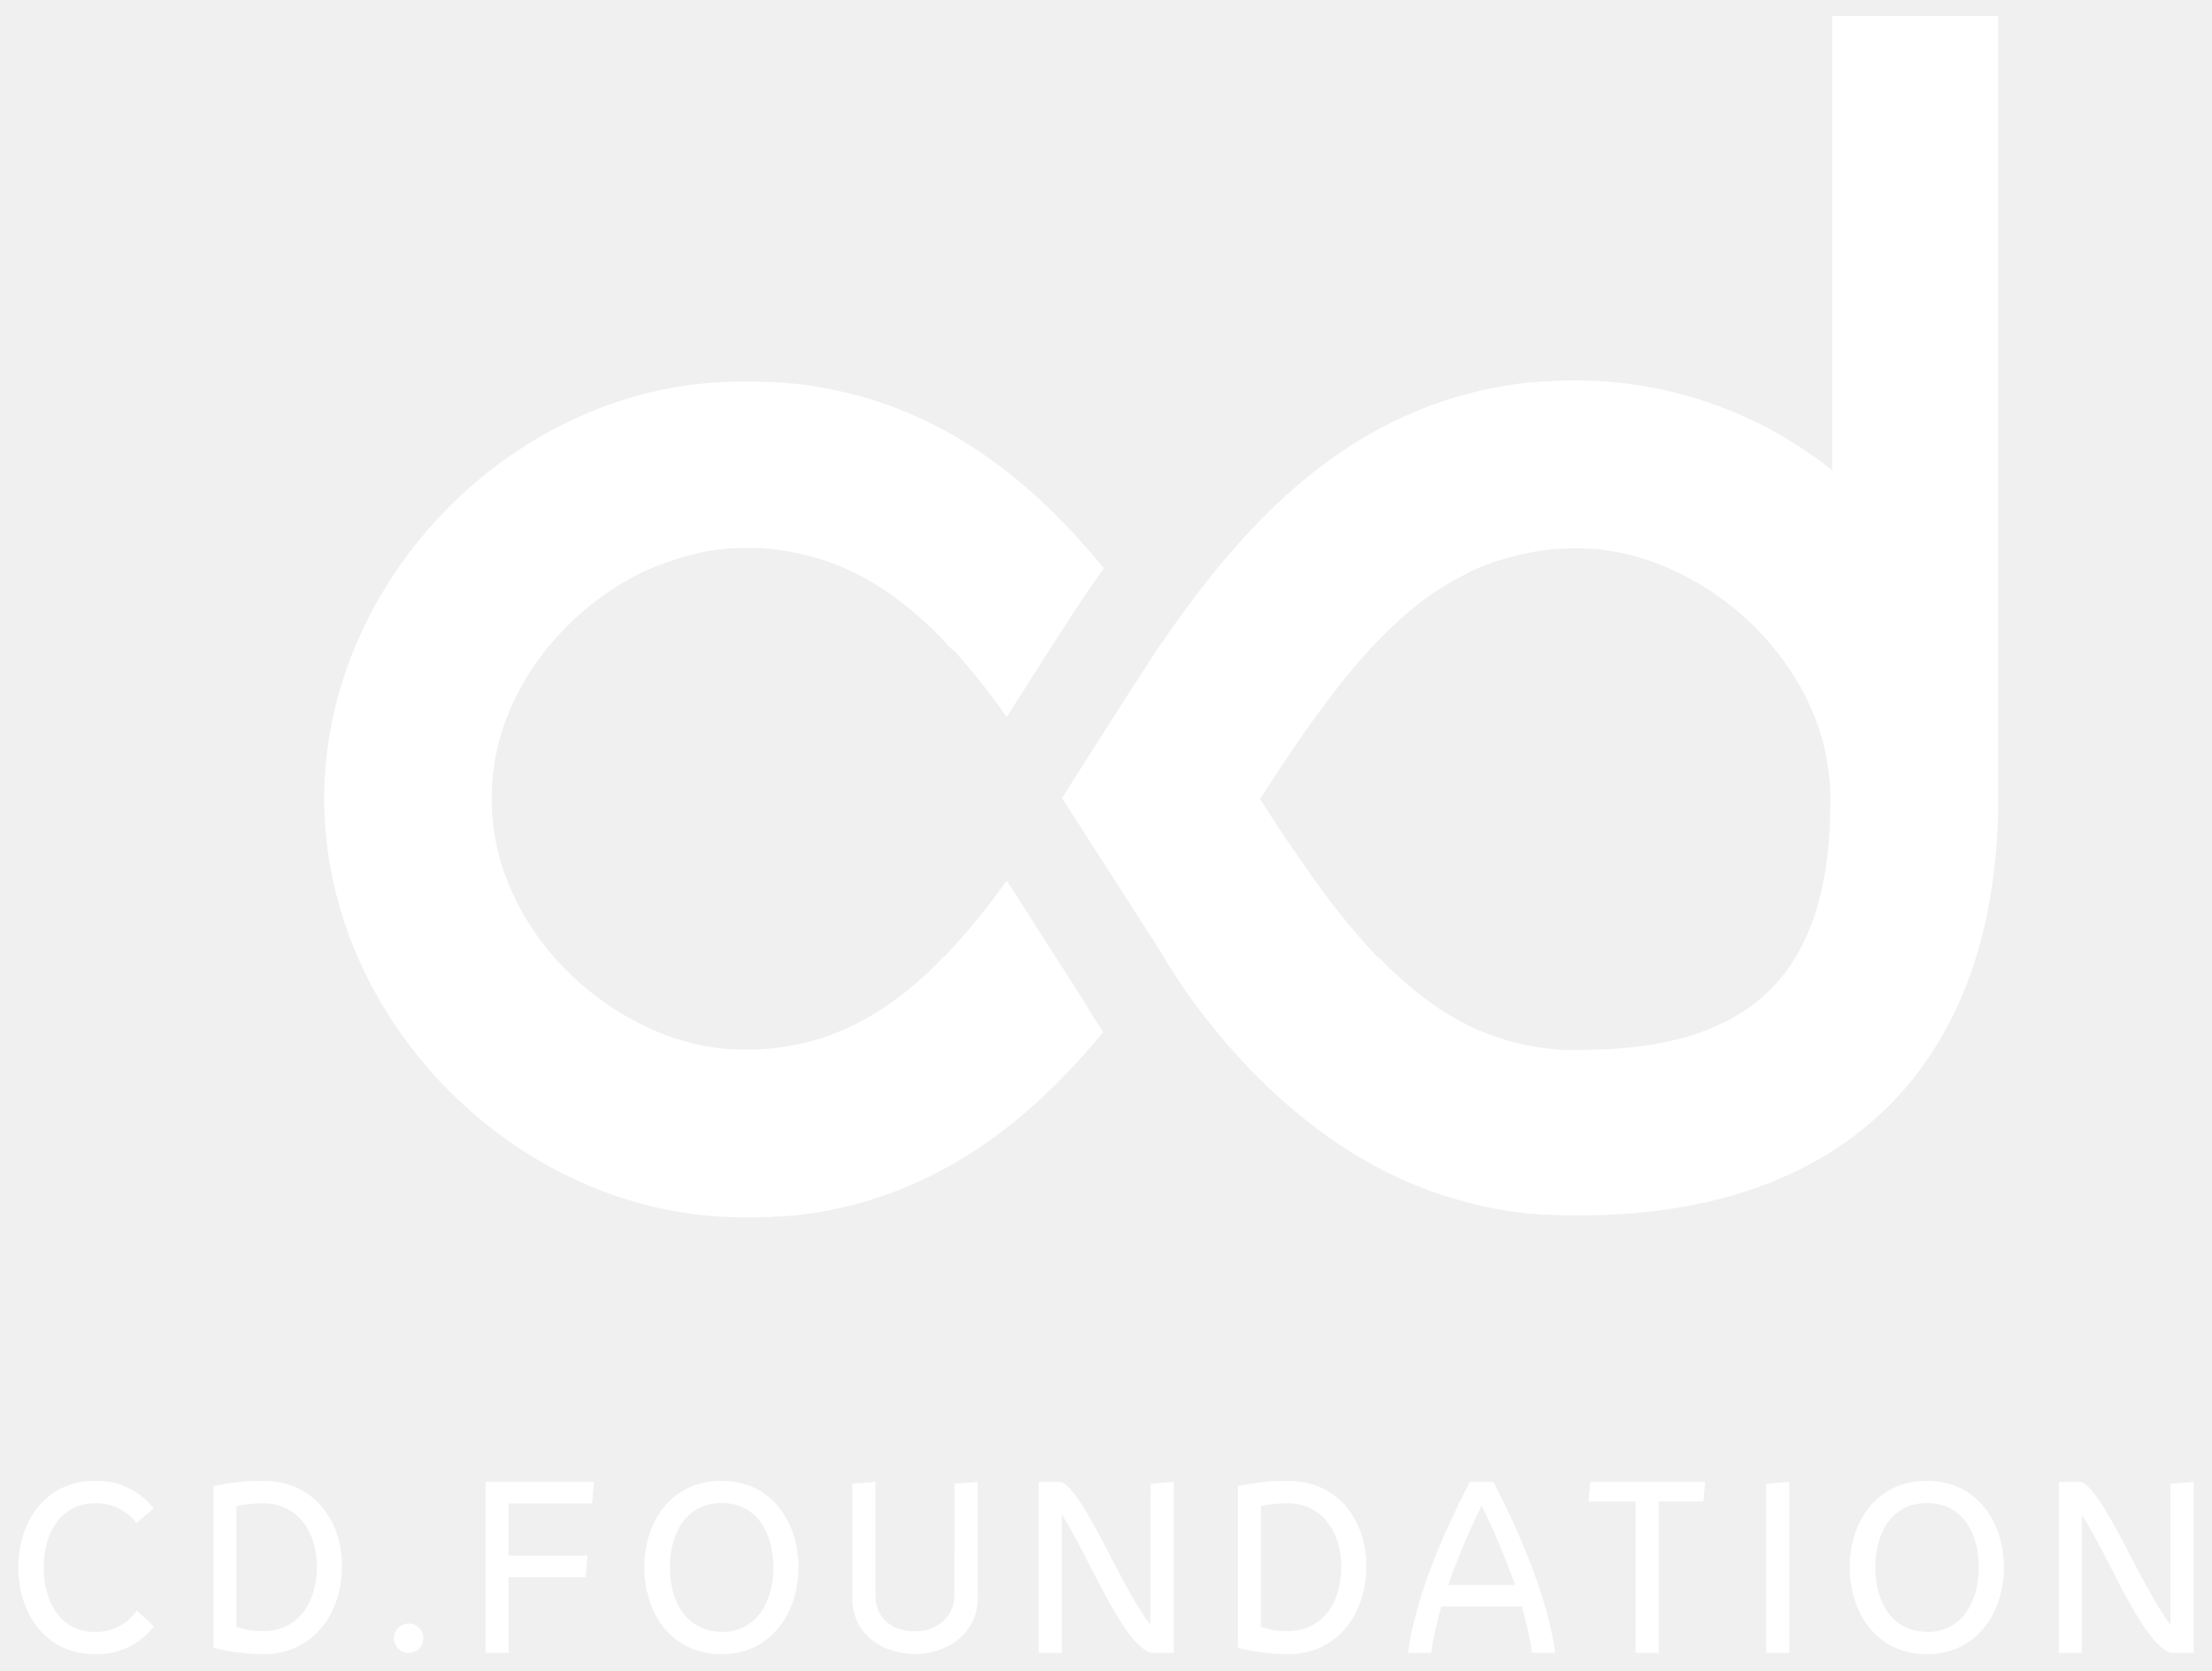
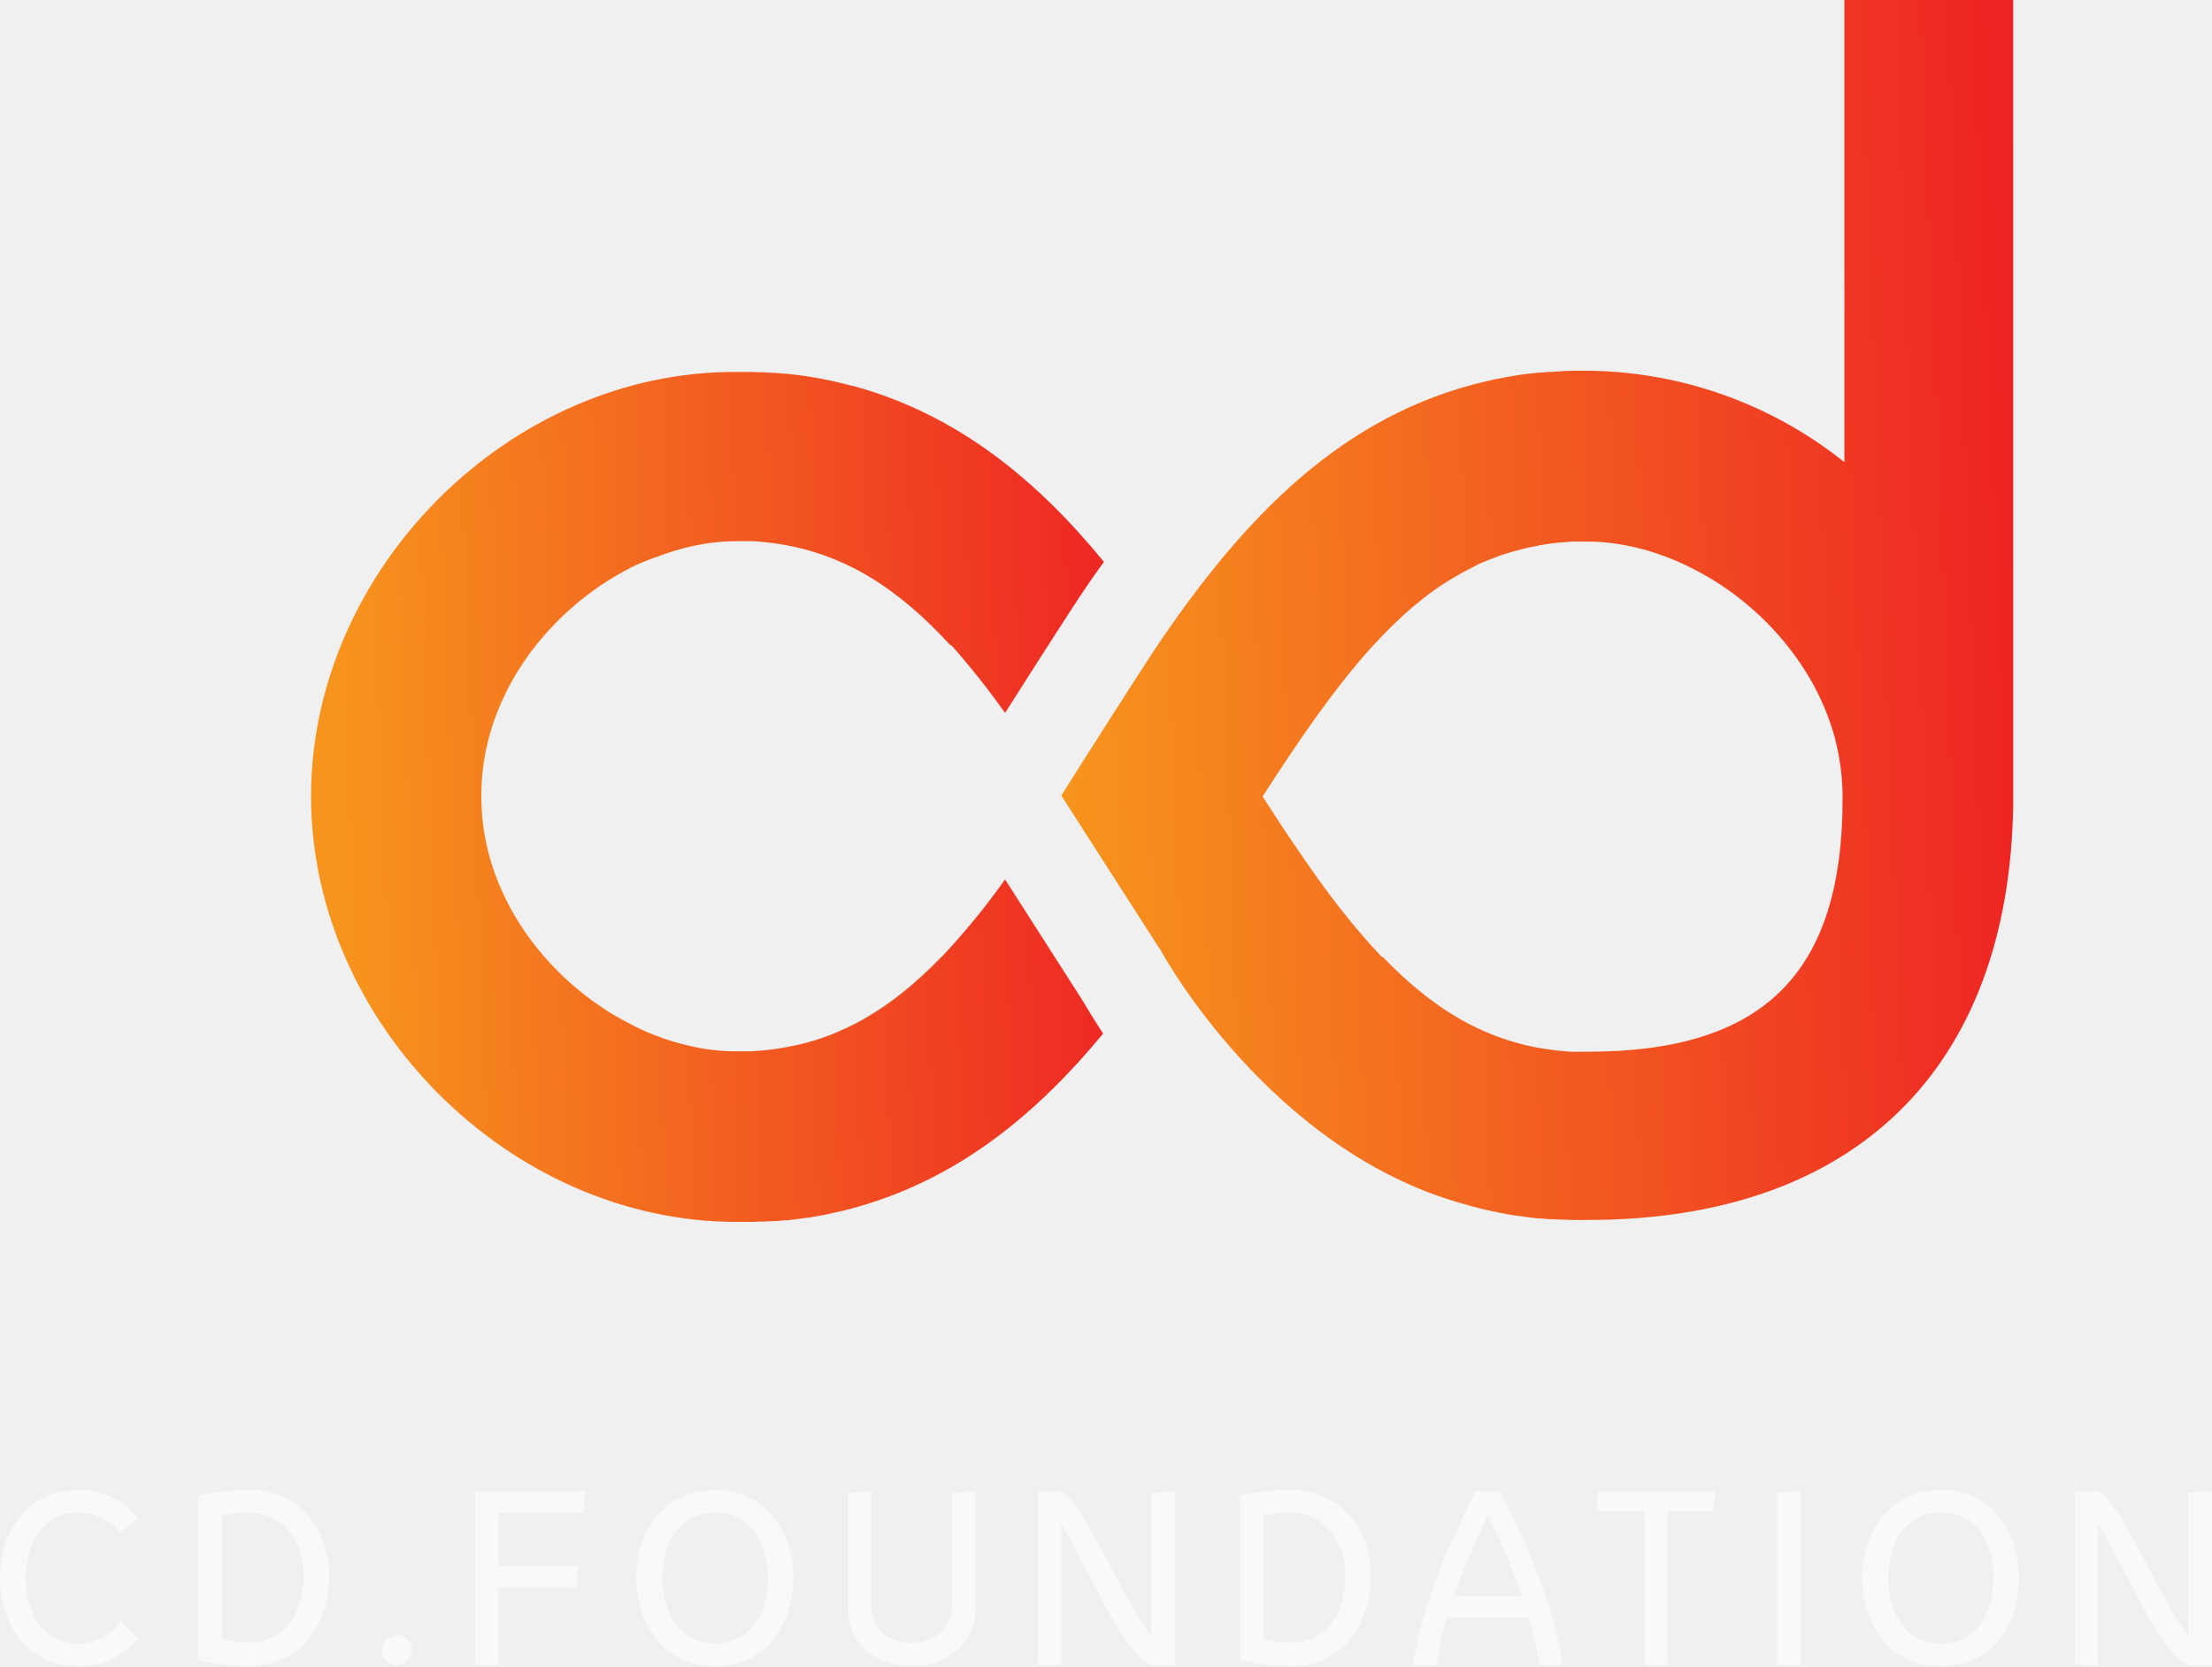
- <svg xmlns="http://www.w3.org/2000/svg" id="Layer_1" data-name="Layer 1" viewBox="0 0 388.9 293.71">
+ <svg xmlns="http://www.w3.org/2000/svg" id="a" viewBox="0 0 382.46 288.11">
  <defs>
-     <style>.cls-1{fill:#fff;}</style>
+     <linearGradient id="b" x1="205.65" y1="140.05" x2="59.36" y2="145.6" gradientTransform="translate(0 -5.2)" gradientUnits="userSpaceOnUse">
+       <stop offset="0" stop-color="#ed1c24" />
+       <stop offset="1" stop-color="#f7941d" />
+     </linearGradient>
+     <linearGradient id="c" x1="207.32" y1="184.01" x2="61.04" y2="189.57" gradientTransform="translate(0 -5.2)" gradientUnits="userSpaceOnUse">
+       <stop offset="0" stop-color="#ed1c24" />
+       <stop offset="1" stop-color="#f7941d" />
+     </linearGradient>
+     <linearGradient id="d" x1="204.71" y1="115.26" x2="58.43" y2="120.82" gradientTransform="translate(0 -5.2)" gradientUnits="userSpaceOnUse">
+       <stop offset="0" stop-color="#ed1c24" />
+       <stop offset="1" stop-color="#f7941d" />
+     </linearGradient>
+     <linearGradient id="e" x1="360.32" y1="108.21" x2="183.78" y2="115.15" gradientTransform="translate(0 -5.2)" gradientUnits="userSpaceOnUse">
+       <stop offset="0" stop-color="#ed1c24" />
+       <stop offset="1" stop-color="#f7941d" />
+     </linearGradient>
  </defs>
-   <path class="cls-1" d="M16.74,287c-6,0-9.06-5.15-9.06-11.32s3.05-11.33,9.06-11.33a8.87,8.87,0,0,1,7.26,3.48l3-2.58a12.58,12.58,0,0,0-10.31-4.84c-8.71,0-13.47,7.22-13.47,15.19s4.65,15.3,13.55,15.3A12.48,12.48,0,0,0,27.05,286l-3-2.77A8.8,8.8,0,0,1,16.74,287Z" />
-   <path class="cls-1" d="M46.3,260.41a40.819,40.819,0,0,0-8.78.93v28.43a35.92,35.92,0,0,0,8.75,1.13c8.9,0,13.86-7.3,13.86-15.46S55.05,260.41,46.3,260.41Zm-.11,26.43a14.21,14.21,0,0,1-4.61-.74v-21.24a21,21,0,0,1,4.61-.51c6.09,0,9.53,5,9.53,11.09C55.72,281.77,52.51,286.84,46.19,286.84Z" />
-   <path class="cls-1" d="M71.92,285.52a2.58,2.58,0,1,0,2.499,2.658q.002-.064.001-.128A2.52,2.52,0,0,0,71.92,285.52Z" />
-   <polygon class="cls-1" points="85.36 290.67 89.42 290.67 89.42 277.36 102.97 277.36 103.28 273.57 89.42 273.57 89.42 264.39 104.1 264.39 104.41 260.6 85.36 260.6 85.36 290.67" />
-   <path class="cls-1" d="M126.87,260.41c-8.94,0-13.59,7.26-13.59,15.19s4.65,15.3,13.59,15.3c8.75,0,13.51-7.34,13.51-15.3S135.62,260.41,126.87,260.41Zm0,26.55c-6,0-9.1-5.15-9.1-11.32s3-11.33,9.1-11.33,9.1,5.12,9.1,11.33S132.88,287,126.83,287Z" />
-   <path class="cls-1" d="M167.79,280.67c0,3.17-2.61,6.21-6.87,6.21-4.8,0-7-3-7-6.21V260.6l-4.06.31V281c0,6.75,5.66,9.87,11.09,9.87,5.12,0,10.94-3.27,10.94-9.87V260.6l-4.07.31Z" />
-   <path class="cls-1" d="M202.24,285.71c-5.12-6.56-11.48-23.15-15.62-25.11h-4v30.07h4.06V266.34c4.8,7.42,10.5,22.49,15.62,24.33h4.06V260.6l-4.06.31Z" />
-   <path class="cls-1" d="M226.41,260.41a40.749,40.749,0,0,0-8.78.93v28.43a35.9,35.9,0,0,0,8.74,1.13c8.91,0,13.86-7.3,13.86-15.46S235.16,260.41,226.41,260.41Zm-.12,26.43a14.2,14.2,0,0,1-4.6-.74v-21.24a20.929,20.929,0,0,1,4.6-.51c6.1,0,9.53,5,9.53,11.09,0,6.33-3.2,11.4-9.53,11.4Z" />
-   <path class="cls-1" d="M258.4,260.6c-4.69,9.14-9.46,20-10.86,30.07h4.06a62.593,62.593,0,0,1,1.8-8.16h14.17a62.592,62.592,0,0,1,1.8,8.16h4.06c-1.41-10-6.17-20.93-10.86-30.07Zm-3.79,18.12a123.616,123.616,0,0,1,5.89-13.94,129.232,129.232,0,0,1,5.86,13.94Z" />
-   <polygon class="cls-1" points="279.29 264.04 287.57 264.04 287.57 290.67 291.63 290.67 291.63 264.04 299.48 264.04 299.79 260.6 279.6 260.6 279.29 264.04" />
-   <polygon class="cls-1" points="310.53 290.67 314.59 290.67 314.59 260.6 310.53 260.92 310.53 290.67" />
-   <path class="cls-1" d="M338.8,260.41c-8.94,0-13.59,7.26-13.59,15.19s4.65,15.3,13.59,15.3c8.75,0,13.51-7.34,13.51-15.3S347.55,260.41,338.8,260.41Zm0,26.55c-6.05,0-9.1-5.15-9.1-11.32s3-11.33,9.1-11.33,9.1,5.12,9.1,11.33S344.82,287,338.76,287Z" />
-   <path class="cls-1" d="M381.6,260.91v24.8c-5.11-6.56-11.48-23.15-15.62-25.11h-4v30.07H366V266.34c4.81,7.42,10.51,22.49,15.62,24.33h4.06V260.6Z" />
-   <path class="cls-1" d="M137.17,184.19c1.42-.19,2.8-.44,4.15-.76s2.66-.69,4-1.12c7.72-2.62,14.41-7.41,20.81-14.07l-.08-.1C157.5,177,148.49,182.64,137.17,184.19Z" />
-   <path class="cls-1" d="M177,154.85a127.34,127.34,0,0,1-10.95,13.39c-6.4,6.66-13.09,11.45-20.81,14.07a40.378,40.378,0,0,1-4,1.12c-1.39.31-2.73.57-4.15.76-.47.07-.94.13-1.42.18l-.77.07c-.61.05-1.22.1-1.84.13h-2.59a35.73,35.73,0,0,1-7.76-.88A42.19,42.19,0,0,1,117,182a36.38,36.38,0,0,1-3.82-1.65c-1.26-.65-2.5-1.28-3.72-2a50.23,50.23,0,0,1-14.44-13c-.87-1.17-1.69-2.39-2.46-3.64-.38-.63-.74-1.26-1.09-1.91a43.886,43.886,0,0,1-1.91-4,39.44,39.44,0,0,1,0-30.75,43.889,43.889,0,0,1,1.91-4c.35-.65.71-1.28,1.09-1.91.77-1.25,1.59-2.47,2.46-3.64a50.41,50.41,0,0,1,14.44-13c1.22-.72,2.46-1.39,3.72-2q1.871-.845,3.82-1.5a42.191,42.191,0,0,1,5.83-1.75,35.731,35.731,0,0,1,7.76-.88h2.64c.61,0,1.22.08,1.82.13l.88.09.86.1c1.52.2,3,.47,4.45.81.72.17,1.43.36,2.13.56a43.21,43.21,0,0,1,10,4.37c1.26.75,2.49,1.56,3.71,2.44a62.88,62.88,0,0,1,7.08,6q1.72,1.68,3.43,3.54l.07-.11A134.56,134.56,0,0,1,177,126.07c4.59-7.24,11.53-18.12,14-21.73,1-1.45,2-2.92,3.09-4.4C182.66,86,168.91,74.42,150.54,69.48h-.13c-.89-.24-1.78-.46-2.69-.67l-.38-.09c-.88-.19-1.77-.37-2.66-.53l-.53-.1c-1-.18-2.09-.34-3.16-.48h-.12c-.58-.08-1.16-.14-1.75-.2h-.33l-1.58-.14h-.48l-1.48-.1h-.57l-1.5-.06h-2.63C91.34,66.9,57,101.28,57,140.48s34.38,73.59,73.59,73.59h2.65l1.46-.06h.62l1.41-.08h.57l1.44-.13h.48l1.53-.18.35-.05,1.66-.23h.18c1-.16,2-.34,3-.53l.55-.12c.81-.17,1.61-.35,2.41-.54l.49-.12c.85-.22,1.7-.44,2.54-.69l.2-.06c17.5-5.13,30.75-16.37,41.83-29.78-1.72-2.59-2.87-4.53-3.41-5.47Z" />
-   <path class="cls-1" d="M133,184.58h.19c.62,0,1.23-.08,1.84-.13-.61.05-1.22.1-1.85.13Z" />
-   <polygon class="cls-1" points="167.59 114.34 167.52 114.45 167.52 114.45 167.59 114.34" />
-   <path class="cls-1" d="M322.12,2.8V82.71a72.19,72.19,0,0,0-44.4-15.81h-2.63l-1.5.06L273,67l-1.48.1h-.48l-1.58.14h-.33c-.59.06-1.17.12-1.75.2h-.13c-1.06.13-2.11.3-3.15.48l-.53.1c-.9.16-1.78.34-2.66.53l-.38.09c-25.62,5.79-42.49,24.32-56.41,44.59h0c-.59.86-1.14,1.73-1.72,2.59-1.9,2.89-4.61,7.11-7.29,11.31-3.52,5.51-7,11-8.39,13.22l17.41,27.13h0s18.57,34.16,52.07,43.46l.2.06c.84.25,1.69.47,2.54.69l.49.12c.79.2,1.6.37,2.41.54l.55.12c1,.19,2,.37,3,.53h.18l1.66.23.35.05,1.53.18h.48l1.44.13h.57l1.41.08h.62l1.46.06h2.65c46.18,0,72.9-26.14,73.57-71.81h0V2.8Zm-44.4,181.84h-2.59c-.62,0-1.23-.08-1.84-.13l-.77-.07c-.48-.05-.95-.11-1.42-.18a41.431,41.431,0,0,1-8.08-1.92,41.881,41.881,0,0,1-5.6-2.39,47.1,47.1,0,0,1-5.28-3.18c-.85-.59-1.7-1.21-2.54-1.87a69.559,69.559,0,0,1-7.33-6.69l-.08.1h0c-1.06-1.1-2.1-2.27-3.15-3.47-.13-.14-.25-.3-.38-.45-.53-.61-1.06-1.22-1.59-1.87s-.95-1.18-1.42-1.77-.75-.93-1.13-1.42c-1.7-2.19-3.39-4.51-5.11-7-.59-.84-1.18-1.71-1.78-2.58-.32-.48-.65-1-1-1.46-.57-.86-1.15-1.7-1.73-2.58l-.3-.46c-1-1.53-2-3.11-3.08-4.73q2.49-3.89,4.91-7.48c1.61-2.39,3.2-4.69,4.78-6.87s3.14-4.26,4.72-6.23,3.14-3.82,4.73-5.56q1.71-1.86,3.43-3.54c1.16-1.13,2.32-2.19,3.51-3.19s2.37-1.93,3.59-2.81a48.619,48.619,0,0,1,6.54-3.9c.28-.14.56-.31.85-.45l.19-.1c1.19-.55,2.4-1,3.63-1.46l.41-.17c.23-.07.47-.12.7-.2.92-.3,1.87-.57,2.82-.8l1.16-.29c1.31-.28,2.64-.53,4-.71l.86-.1.88-.09c.6,0,1.21-.1,1.82-.13h2.64a35.82,35.82,0,0,1,3.86.22,40.53,40.53,0,0,1,5.85,1.14c1.3.36,2.6.78,3.88,1.27a41.134,41.134,0,0,1,3.82,1.65c1.26.61,2.5,1.28,3.72,2s2.42,1.52,3.58,2.35,2.3,1.73,3.4,2.68a49.35,49.35,0,0,1,7.46,8c.87,1.17,1.69,2.39,2.46,3.64a43.11,43.11,0,0,1,4.49,10.06,39.999,39.999,0,0,1,1,4.36,38.469,38.469,0,0,1,.6,6.83C321.87,171,308.25,184.64,277.72,184.64Z" />
+   <path d="m13.52,284.2c-6,0-9.06-5.15-9.06-11.32s3.05-11.33,9.06-11.33c2.84-.07,5.54,1.23,7.26,3.48l3-2.58c-2.47-3.17-6.3-4.96-10.31-4.84-8.71,0-13.47,7.22-13.47,15.19s4.65,15.3,13.55,15.3c4.02.12,7.84-1.71,10.28-4.9l-3-2.77c-1.66,2.39-4.4,3.8-7.31,3.77h0Zm29.56-26.59c-2.95,0-5.9.3-8.78.93v28.43c2.86.73,5.8,1.11,8.75,1.13,8.9,0,13.86-7.3,13.86-15.46s-5.08-15.03-13.83-15.03Zm-.11,26.43c-1.57,0-3.12-.24-4.61-.74v-21.24c1.51-.34,3.06-.51,4.61-.51,6.09,0,9.53,5,9.53,11.09s-3.21,11.4-9.53,11.4Zm25.73-1.32c-1.42-.04-2.61,1.08-2.66,2.5-.04,1.42,1.08,2.61,2.5,2.66,1.42.04,2.61-1.08,2.66-2.5v-.13c0-1.39-1.11-2.52-2.5-2.53Zm13.44,5.15h4.06v-13.31h13.55l.31-3.79h-13.86v-9.18h14.68l.31-3.79h-19.05v30.07Zm41.51-30.26c-8.94,0-13.59,7.26-13.59,15.19s4.65,15.3,13.59,15.3,13.51-7.34,13.51-15.3-4.76-15.19-13.51-15.19Zm0,26.55c-6,0-9.1-5.15-9.1-11.32s3-11.33,9.1-11.33,9.1,5.12,9.1,11.33-3.09,11.36-9.14,11.36l.04-.04Zm40.92-6.29c0,3.17-2.61,6.21-6.87,6.21-4.8,0-7-3-7-6.21v-20.07l-4.06.31v20.09c0,6.75,5.66,9.87,11.09,9.87,5.12,0,10.94-3.27,10.94-9.87v-20.4l-4.07.31-.03,19.76Zm34.45,5.04c-5.12-6.56-11.48-23.15-15.62-25.11h-4v30.07h4.06v-24.33c4.8,7.42,10.5,22.49,15.62,24.33h4.06v-30.07l-4.06.31-.06,24.8Zm24.17-25.3c-2.95,0-5.9.3-8.78.93v28.43c2.86.73,5.79,1.11,8.74,1.13,8.91,0,13.86-7.3,13.86-15.46s-5.07-15.03-13.82-15.03h0Zm-.12,26.43c-1.56,0-3.12-.24-4.6-.74v-21.24c1.51-.34,3.05-.51,4.6-.51,6.1,0,9.53,5,9.53,11.09s-3.2,11.4-9.53,11.4Zm32.11-26.24c-4.69,9.14-9.46,20-10.86,30.07h4.06c.42-2.76,1.02-5.48,1.8-8.16h14.17c.78,2.68,1.38,5.4,1.8,8.16h4.06c-1.41-10-6.17-20.93-10.86-30.07h-4.17Zm-3.79,18.12c1.68-4.76,3.64-9.42,5.89-13.94,2.22,4.53,4.18,9.18,5.86,13.94h-11.75Zm24.68-14.68h8.28v26.63h4.06v-26.63h7.85l.31-3.44h-20.19l-.31,3.44Zm31.24,26.63h4.06v-30.07l-4.06.32v29.75h0Zm28.27-30.26c-8.94,0-13.59,7.26-13.59,15.19s4.65,15.3,13.59,15.3,13.51-7.34,13.51-15.3-4.76-15.19-13.51-15.19Zm0,26.55c-6.05,0-9.1-5.15-9.1-11.32s3-11.33,9.1-11.33,9.1,5.12,9.1,11.33-3.08,11.36-9.14,11.36l.04-.04Zm42.8-26.05v24.8c-5.11-6.56-11.48-23.15-15.62-25.11h-4v30.07h4.02v-24.33c4.81,7.42,10.51,22.49,15.62,24.33h4.06v-30.07l-4.08.31Z" fill="#f9f9f9" stroke-width="0" />
+   <path d="m133.95,181.39c1.42-.19,2.8-.44,4.15-.76s2.66-.69,4-1.12c7.72-2.62,14.41-7.41,20.81-14.07l-.08-.1c-8.55,8.86-17.56,14.5-28.88,16.05h0Z" fill="#c49a6c" stroke-width="0" />
+   <path d="m173.78,152.05c-3.34,4.71-7,9.18-10.95,13.39-6.4,6.66-13.09,11.45-20.81,14.07-1.31.44-2.65.82-4,1.12-1.39.31-2.73.57-4.15.76-.47.07-.94.13-1.42.18l-.77.07c-.61.05-1.22.1-1.84.13h-2.59c-2.61,0-5.21-.3-7.76-.88-1.94-.43-3.85-.99-5.71-1.69-1.3-.48-2.58-1.03-3.82-1.65-1.26-.65-2.5-1.28-3.72-2-5.61-3.35-10.52-7.77-14.44-13-.87-1.17-1.69-2.39-2.46-3.64-.38-.63-.74-1.26-1.09-1.91-.7-1.3-1.34-2.64-1.91-4-4.16-9.83-4.16-20.92,0-30.75.57-1.36,1.21-2.7,1.91-4,.35-.65.71-1.28,1.09-1.91.77-1.25,1.59-2.47,2.46-3.64,3.92-5.23,8.83-9.64,14.44-13,1.22-.72,2.46-1.39,3.72-2,1.25-.56,2.52-1.06,3.82-1.5,1.9-.72,3.85-1.31,5.83-1.75,2.55-.58,5.15-.87,7.76-.88h2.64c.61,0,1.22.08,1.82.13l.88.09.86.1c1.52.2,3,.47,4.45.81.72.17,1.43.36,2.13.56,3.5,1.03,6.86,2.5,10,4.37,1.26.75,2.49,1.56,3.71,2.44,2.5,1.82,4.87,3.83,7.08,6,1.15,1.12,2.29,2.3,3.43,3.54l.07-.11c3.33,3.75,6.45,7.68,9.34,11.77,4.59-7.24,11.53-18.12,14-21.73,1-1.45,2-2.92,3.09-4.4-11.43-13.94-25.18-25.52-43.55-30.46h-.13c-.89-.24-1.78-.46-2.69-.67l-.38-.09c-.88-.19-1.77-.37-2.66-.53l-.53-.1c-1-.18-2.09-.34-3.16-.48h-.12c-.58-.08-1.16-.14-1.75-.2h-.33l-1.58-.14h-.48l-1.48-.1h-.57l-1.5-.06h-2.63c-39.21-.21-73.55,34.17-73.55,73.37s34.38,73.59,73.59,73.59h2.65l1.46-.06h.62l1.41-.08h.57l1.44-.13h.48l1.53-.18.35-.05,1.66-.23h.18c1-.16,2-.34,3-.53l.55-.12c.81-.17,1.61-.35,2.41-.54l.49-.12c.85-.22,1.7-.44,2.54-.69l.2-.06c17.5-5.13,30.75-16.37,41.83-29.78-1.19-1.79-2.33-3.61-3.41-5.47l-13.55-21.18Z" fill="url(#b)" stroke-width="0" />
+   <path d="m129.78,181.78h.19c.62,0,1.23-.08,1.84-.13-.61.05-1.22.1-1.85.13h-.18Z" fill="url(#c)" stroke-width="0" />
+   <path d="m164.37,111.54l-.07.11.07-.11Z" fill="url(#d)" stroke-width="0" />
+   <path d="m318.9,0v79.91c-12.61-10.09-28.25-15.66-44.4-15.81h-2.63l-1.5.06-.59.04-1.48.1h-.48l-1.58.14h-.33c-.59.06-1.17.12-1.75.2h-.13c-1.06.13-2.11.3-3.15.48l-.53.1c-.9.16-1.78.34-2.66.53l-.38.09c-25.62,5.79-42.49,24.32-56.41,44.59-.59.86-1.14,1.73-1.72,2.59-1.9,2.89-4.61,7.11-7.29,11.31-3.52,5.51-7,11-8.39,13.22l17.41,27.13s18.57,34.16,52.07,43.46l.2.06c.84.25,1.69.47,2.54.69l.49.12c.79.2,1.6.37,2.41.54l.55.12c1,.19,2,.37,3,.53h.18l1.66.23.35.05,1.53.18h.48l1.44.13h.57l1.41.08h.62l1.46.06h2.65c46.18,0,72.9-26.14,73.57-71.81V0h-29.19Zm-44.4,181.84h-2.59c-.62,0-1.23-.08-1.84-.13l-.77-.07c-.48-.05-.95-.11-1.42-.18-2.75-.37-5.46-1.01-8.08-1.92-1.92-.66-3.79-1.46-5.6-2.39-1.83-.94-3.59-2.01-5.28-3.18-.85-.59-1.7-1.21-2.54-1.87-2.6-2.05-5.05-4.29-7.33-6.69l-.08.1c-1.06-1.1-2.1-2.27-3.15-3.47-.13-.14-.25-.3-.38-.45-.53-.61-1.06-1.22-1.59-1.87s-.95-1.18-1.42-1.77-.75-.93-1.13-1.42c-1.7-2.19-3.39-4.51-5.11-7-.59-.84-1.18-1.71-1.78-2.58-.32-.48-.65-1-1-1.46-.57-.86-1.15-1.7-1.73-2.58l-.3-.46c-1-1.53-2-3.11-3.08-4.73,1.66-2.59,3.3-5.09,4.91-7.48,1.61-2.39,3.2-4.69,4.78-6.87s3.14-4.26,4.72-6.23,3.14-3.82,4.73-5.56c1.14-1.24,2.28-2.42,3.43-3.54,1.16-1.13,2.32-2.19,3.51-3.19s2.37-1.93,3.59-2.81c2.07-1.47,4.26-2.77,6.54-3.9.28-.14.56-.31.85-.45l.19-.1c1.19-.55,2.4-1,3.63-1.46l.41-.17c.23-.07.47-.12.7-.2.92-.3,1.87-.57,2.82-.8l1.16-.29c1.31-.28,2.64-.53,4-.71l.86-.1.88-.09c.6,0,1.21-.1,1.82-.13h2.64c1.29,0,2.58.08,3.86.22,1.98.24,3.93.62,5.85,1.14,1.3.36,2.6.78,3.88,1.27,1.3.49,2.58,1.04,3.82,1.65,1.26.61,2.5,1.28,3.72,2s2.42,1.52,3.58,2.35,2.3,1.73,3.4,2.68c2.78,2.38,5.28,5.07,7.46,8,.87,1.17,1.69,2.39,2.46,3.64,1.92,3.15,3.43,6.53,4.49,10.06.41,1.43.75,2.89,1,4.36.4,2.25.6,4.54.6,6.83.06,30.36-13.56,44-44.09,44h0Z" fill="url(#e)" stroke-width="0" />
</svg>
